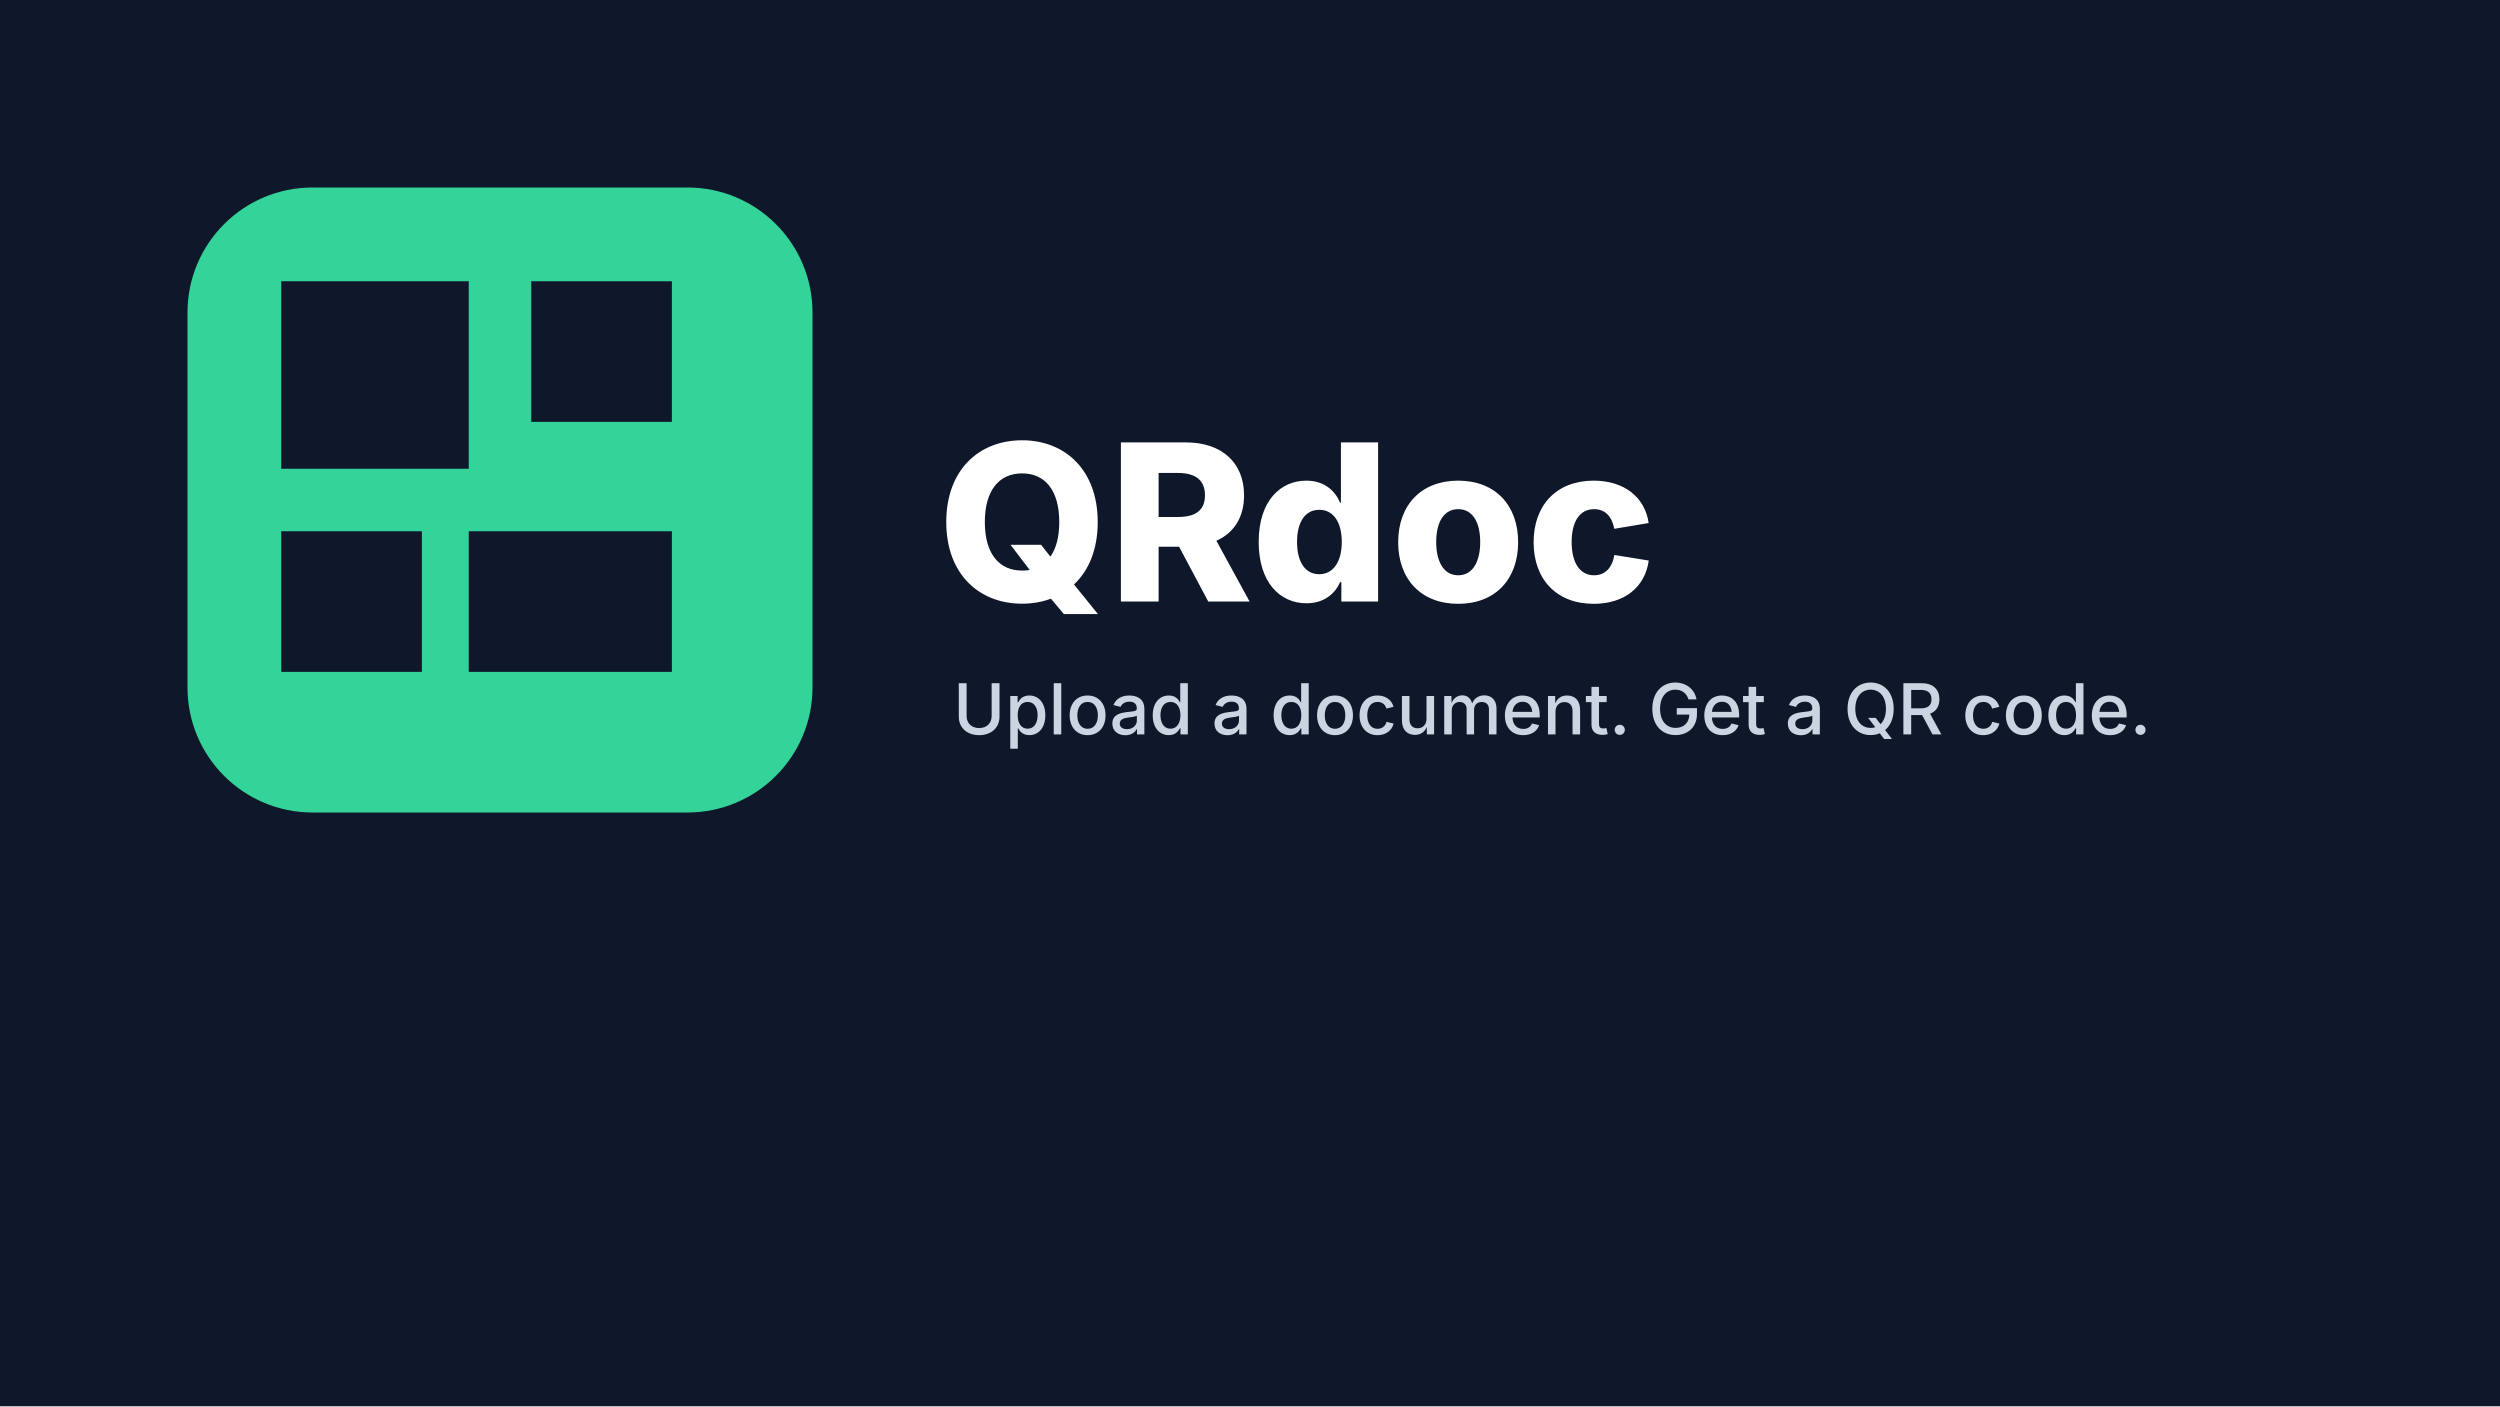
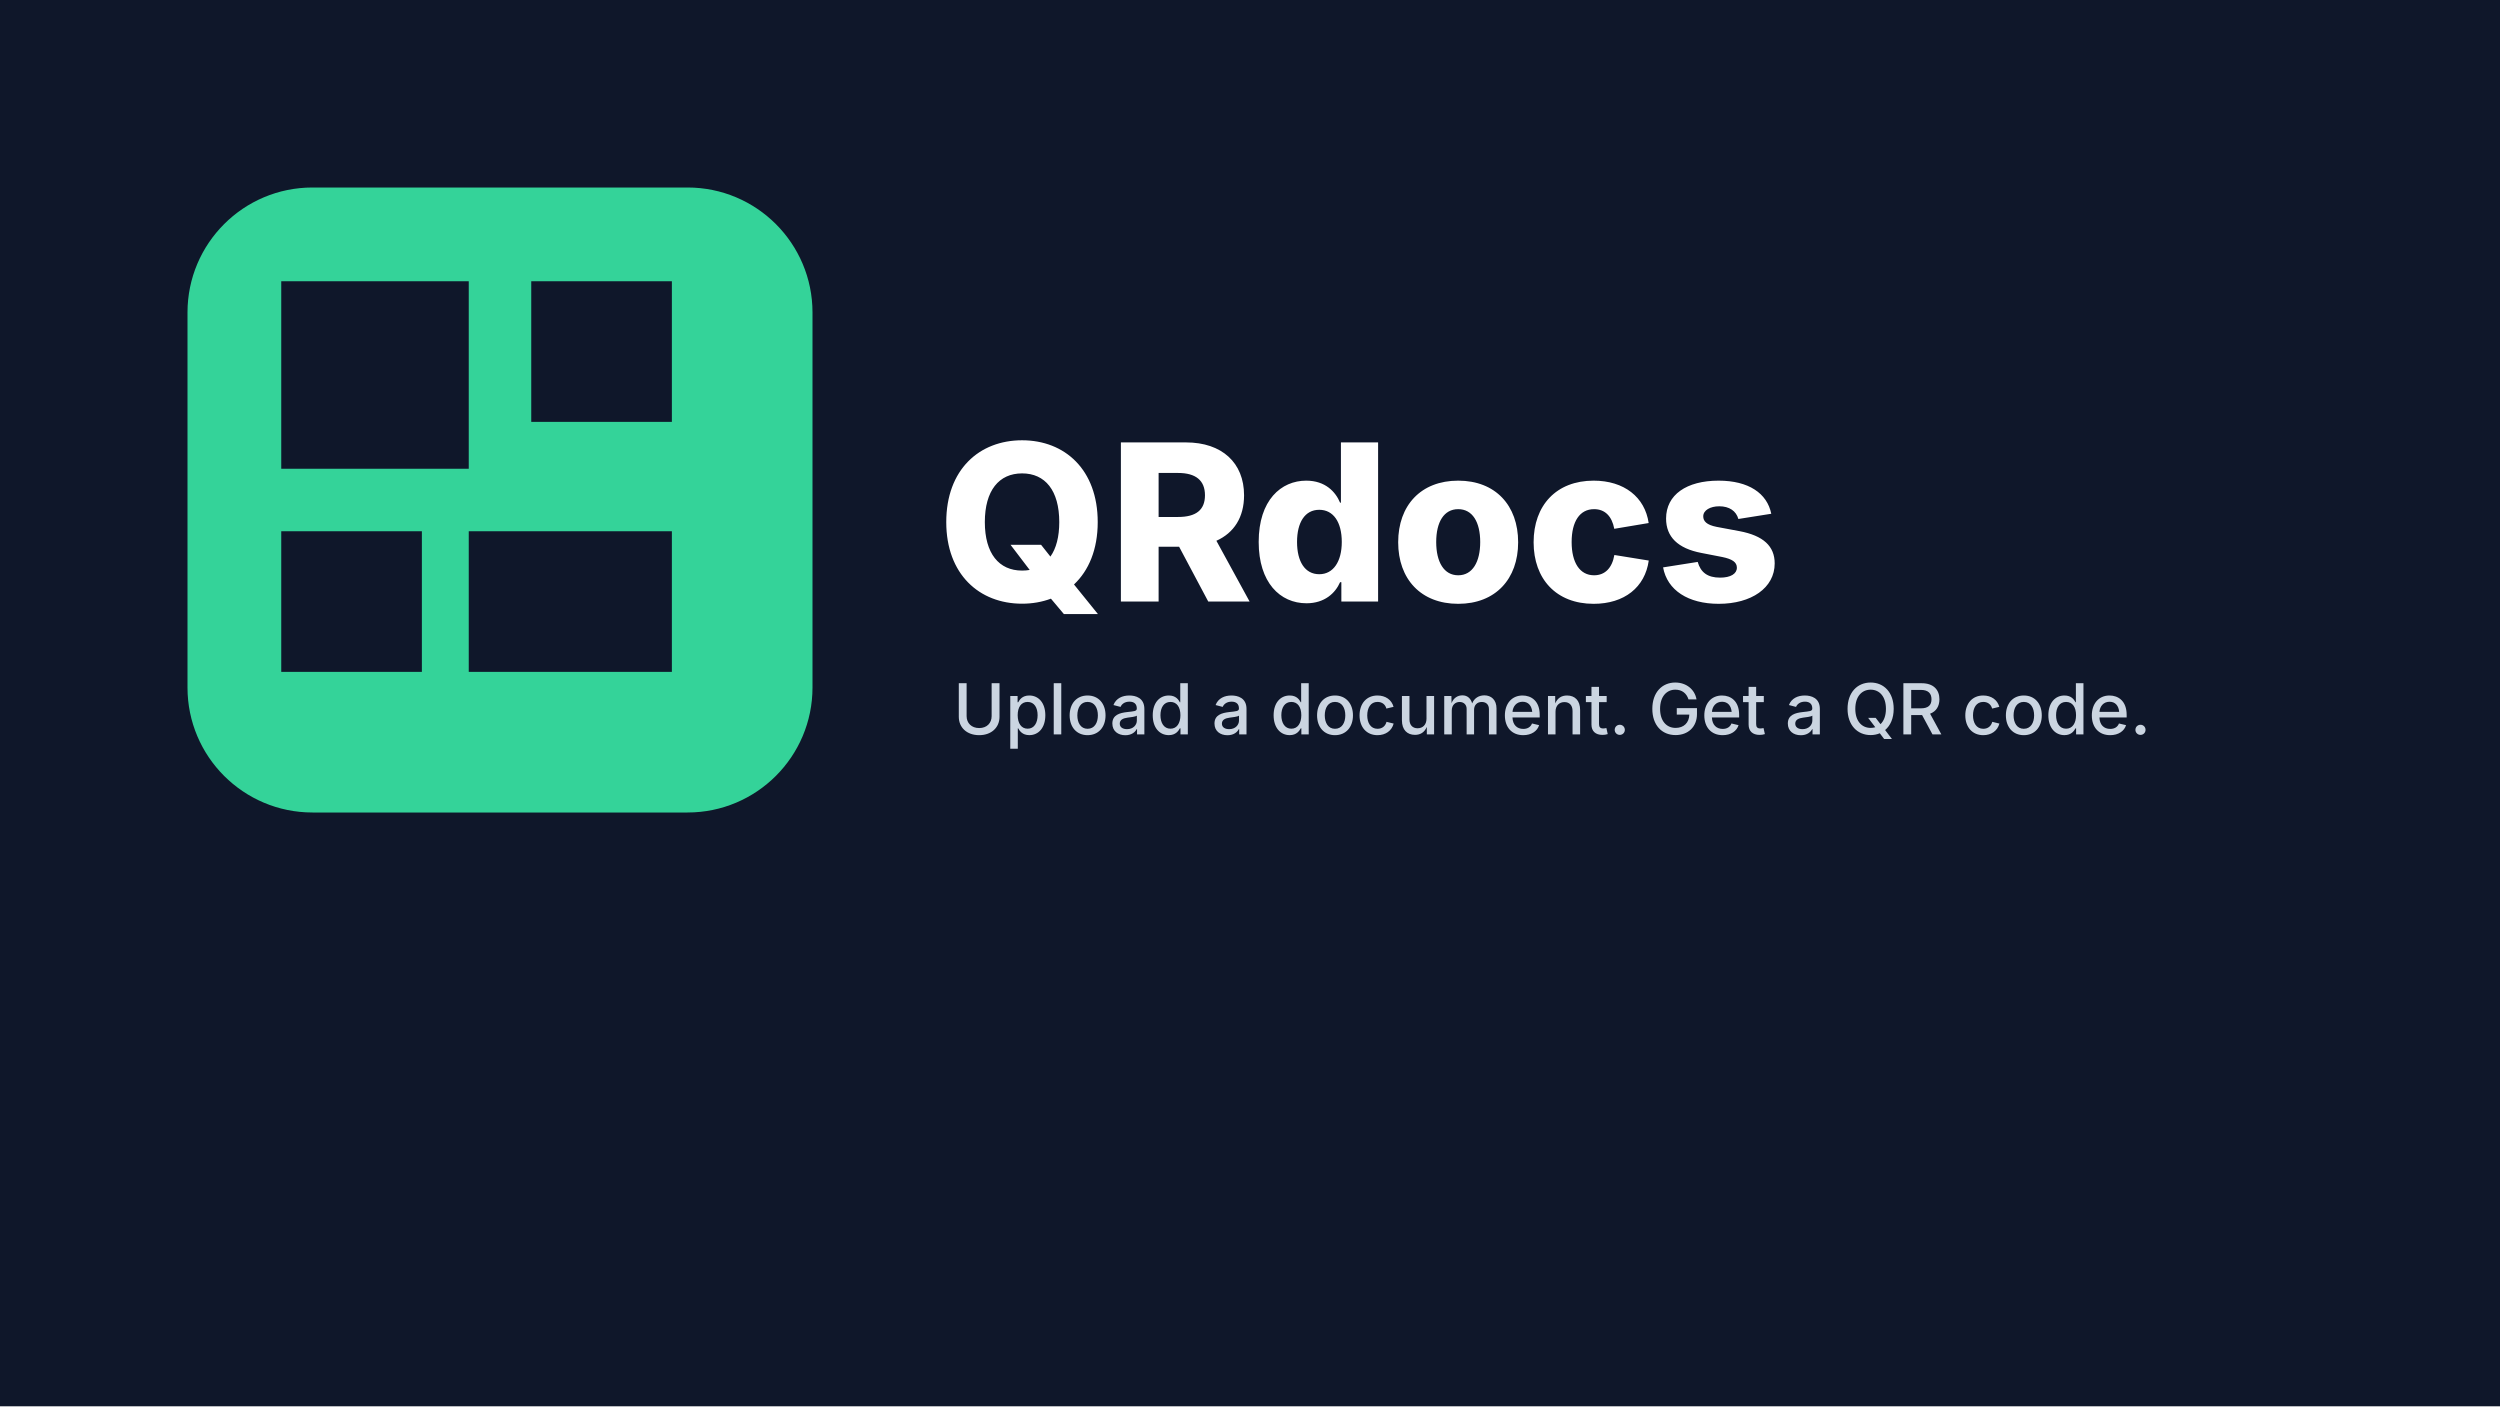
- <svg xmlns="http://www.w3.org/2000/svg" width="1280" height="720" viewBox="0 0 1280 720" role="img" aria-label="QRdoc cover">
+ <svg xmlns="http://www.w3.org/2000/svg" width="1280" height="720" viewBox="0 0 1280 720" role="img" aria-label="QRdocs cover">
  <rect width="1280" height="720" fill="#0f172a" />
  <rect x="96" y="96" width="320" height="320" rx="64" fill="#34d399" />
  <path d="M144 144h96v96h-96zM272 144h72v72h-72zM144 272h72v72h-72zM240 272h104v72H240z" fill="#0f172a" />
-   <text x="480" y="308" fill="#ffffff" font-family="Inter, Arial, sans-serif" font-size="112" font-weight="800">QRdoc</text>
+   <text x="480" y="308" fill="#ffffff" font-family="Inter, Arial, sans-serif" font-size="112" font-weight="800">QRdocs</text>
  <text x="488" y="376" fill="#cbd5e1" font-family="Inter, Arial, sans-serif" font-size="36" font-weight="500">Upload a document. Get a QR code.</text>
</svg>
